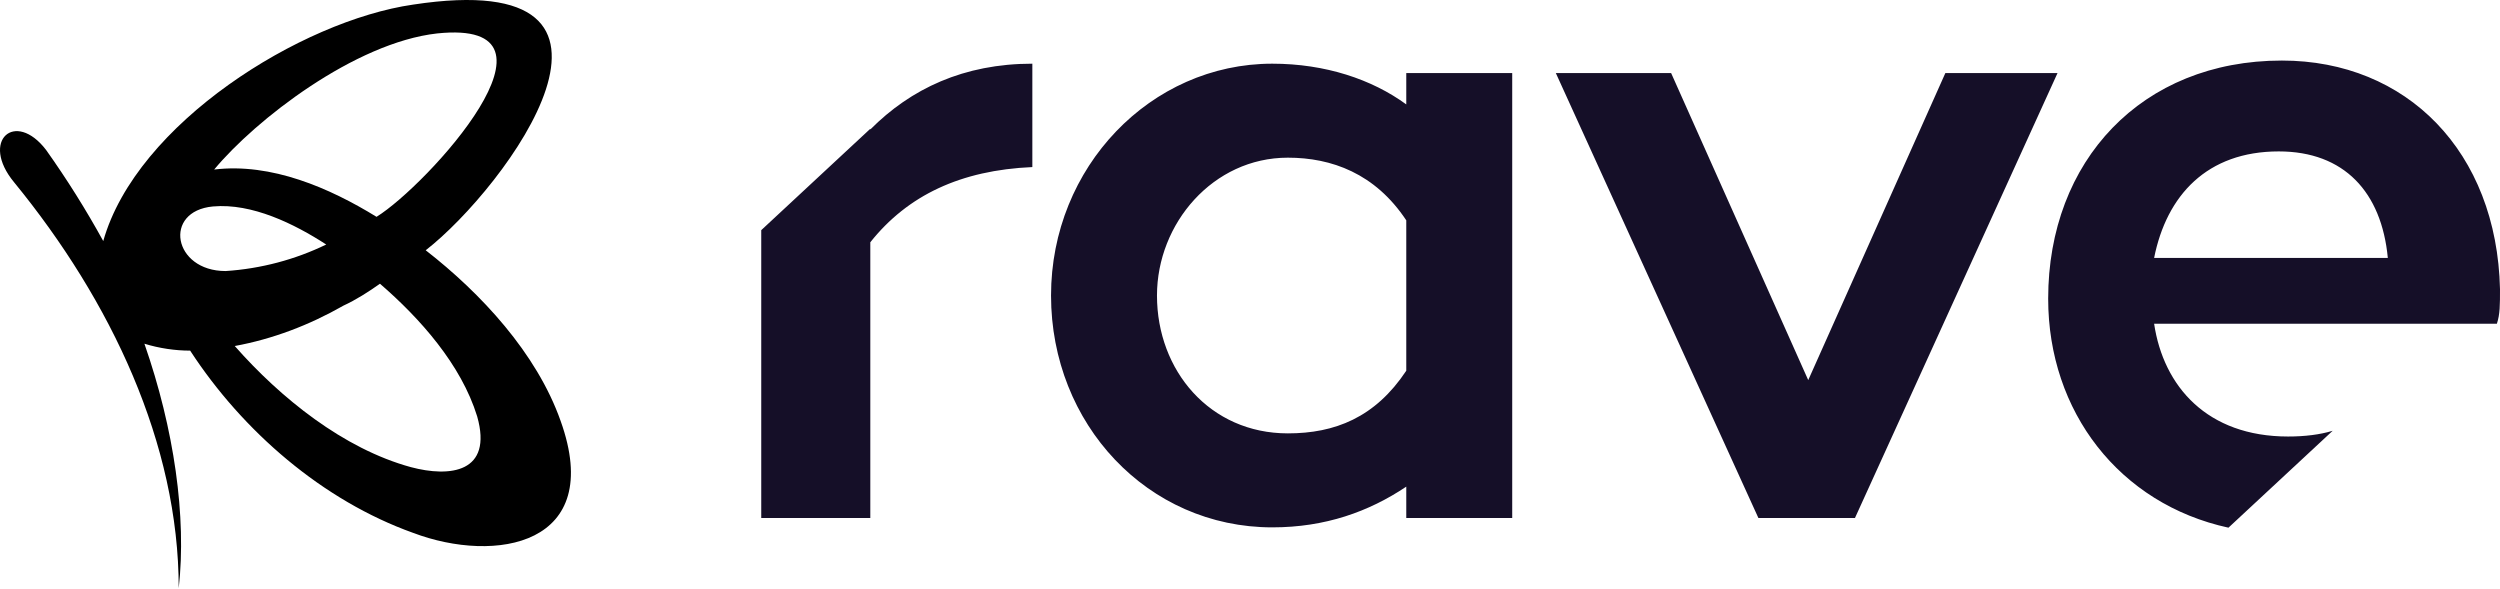
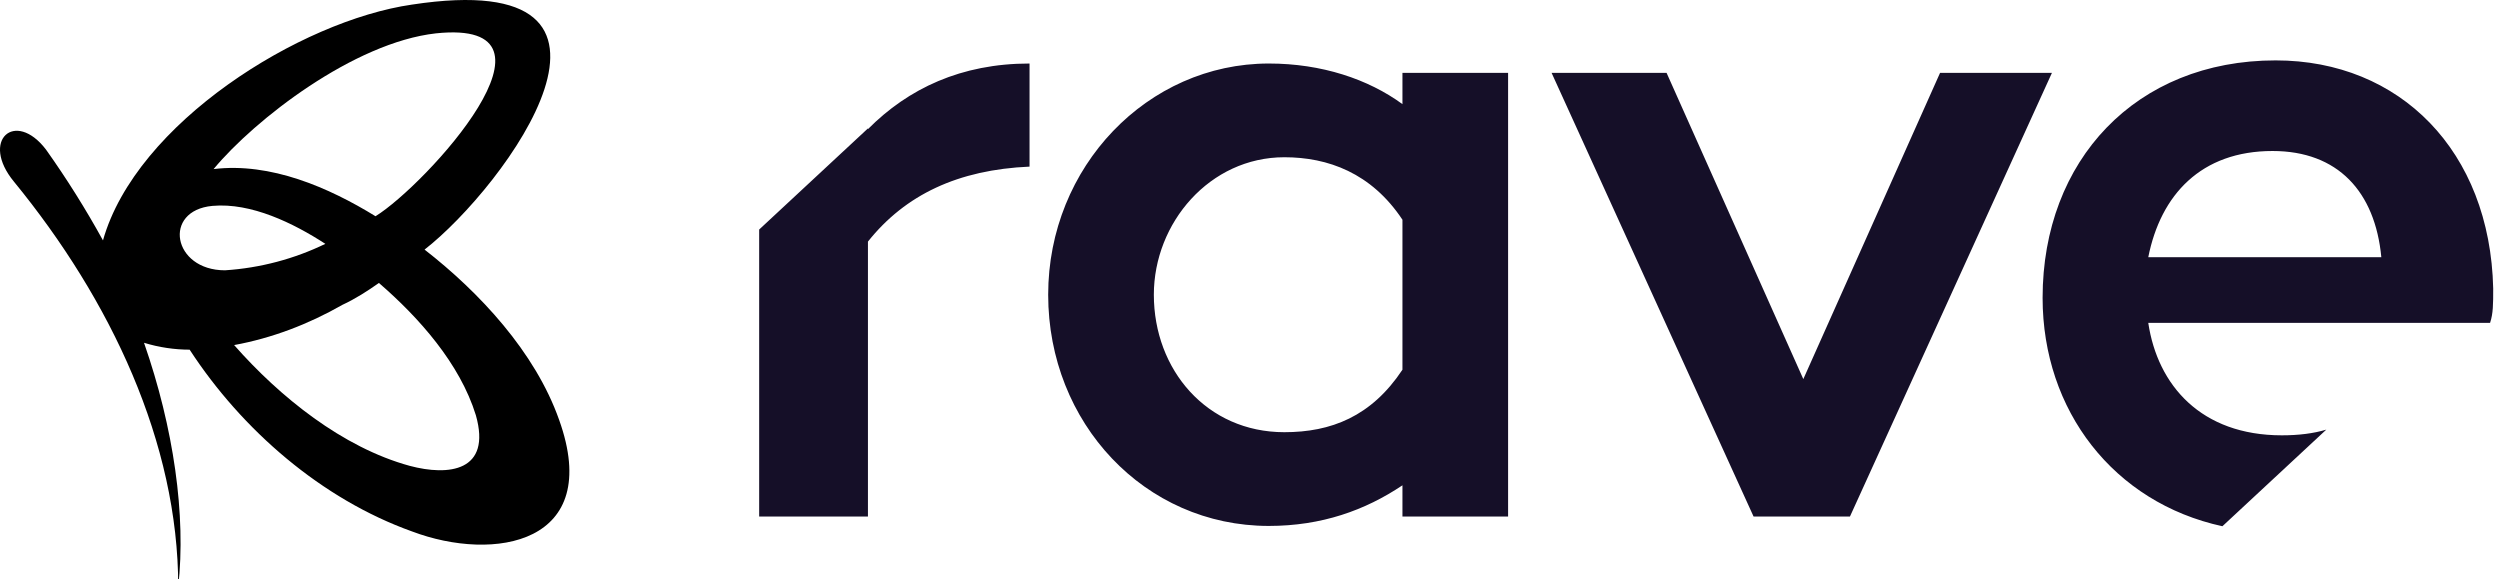
- <svg xmlns="http://www.w3.org/2000/svg" width="289px" height="68px" viewBox="0 0 289 68" version="1.1">
+ <svg xmlns="http://www.w3.org/2000/svg" width="147" height="34" version="1.1">
+   <rect id="backgroundrect" width="100%" height="100%" x="0" y="0" fill="none" stroke="none" class="" style="" />
  <defs />
-   <g id="Page-1" stroke="none" stroke-width="1" fill="none" fill-rule="evenodd">
-     <g id="Rave-logo-flattened" transform="translate(-112, -130)" fill-rule="nonzero">
-       <g id="Rave" transform="translate(112, 130)">
-         <g id="Logo" transform="translate(88, 7)" fill="#150F28">
-           <path d="M12.608,7.885 L12.608,7.968 C17.29,3.26 23.414,0.362 31.339,0.362 L31.339,12.314 C23.054,12.676 16.93,15.573 12.608,21.006 L12.608,52.877 L0,52.877 L0,19.607 L12.608,7.885 Z M74.565,1.449 L86.812,1.449 L86.812,52.877 L74.565,52.877 L74.565,49.255 C70.242,52.153 65.199,53.963 59.075,53.963 C44.667,53.963 33.5,42.012 33.5,27.163 C33.5,12.314 45.027,0.362 59.075,0.362 C65.199,0.362 70.602,2.173 74.565,5.07 L74.565,1.449 Z M60.876,43.098 C66.28,43.098 70.962,41.288 74.565,35.855 L74.565,18.471 C70.962,13.038 65.919,11.227 60.876,11.227 C52.231,11.227 45.747,18.833 45.747,27.163 C45.747,35.855 51.871,43.098 60.876,43.098 Z M149.849,1.449 L126.435,52.877 L115.269,52.877 L91.855,1.449 L105.183,1.449 L121.032,36.941 L136.882,1.449 L149.849,1.449 Z M181.656,42.799 L169.609,54 C157.01,51.254 148.769,40.592 148.769,27.525 C148.769,11.589 159.575,0 175.785,0 C190.194,0 200.64,10.503 201,26.438 C201,28.249 201,29.336 200.64,30.422 L161.016,30.422 C162.097,37.666 167.14,43.461 176.505,43.461 C178.441,43.461 180.165,43.247 181.656,42.799 Z M175.425,10.503 C167.14,10.503 162.457,15.573 161.016,22.817 L188.032,22.817 C187.312,15.211 182.989,10.503 175.425,10.503 Z" id="Combined-Shape" />
+   <g class="currentLayer" style="">
+     <g id="Page-1" stroke="none" stroke-width="1" fill="none" fill-rule="evenodd" class="">
+       <g id="Rave-logo-flattened" fill-rule="nonzero">
+         <g id="Rave">
+           <g id="Logo" fill="#150F28">
+             <path d="M51.035,7.551 L51.035,7.593 C53.41,5.204 56.517,3.735 60.537,3.735 L60.537,9.797 C56.334,9.981 53.228,11.451 51.035,14.206 L51.035,30.374 L44.639,30.374 L44.639,13.497 L51.035,7.551 zM82.464,4.286 L88.676,4.286 L88.676,30.374 L82.464,30.374 L82.464,28.536 C80.271,30.006 77.713,30.925 74.606,30.925 C67.297,30.925 61.633,24.862 61.633,17.33 C61.633,9.797 67.48,3.735 74.606,3.735 C77.713,3.735 80.454,4.653 82.464,6.123 L82.464,4.286 zM75.52,25.413 C78.261,25.413 80.636,24.495 82.464,21.739 L82.464,12.92 C80.636,10.165 78.078,9.246 75.52,9.246 C71.135,9.246 67.846,13.104 67.846,17.33 C67.846,21.739 70.952,25.413 75.52,25.413 zM120.653,4.286 L108.776,30.374 L103.111,30.374 L91.234,4.286 L97.995,4.286 L106.035,22.29 L114.075,4.286 L120.653,4.286 zM136.787,25.262 L130.677,30.943 C124.285,29.55 120.105,24.142 120.105,17.513 C120.105,9.43 125.587,3.551 133.809,3.551 C141.118,3.551 146.417,8.879 146.6,16.962 C146.6,17.881 146.6,18.432 146.417,18.983 L126.318,18.983 C126.866,22.657 129.424,25.597 134.175,25.597 C135.157,25.597 136.031,25.489 136.787,25.262 zM133.627,8.879 C129.424,8.879 127.048,11.451 126.318,15.125 L140.022,15.125 C139.656,11.267 137.464,8.879 133.627,8.879 z" id="Combined-Shape" />
+           </g>
+           <path d="M24.964,14.676 C29.657,11.024 39.313,-2.03 24.226,0.27 C17.655,1.217 7.999,7.236 6.055,14.135 C5.04,12.291 3.921,10.506 2.702,8.792 C0.891,6.425 -1.187,8.251 0.824,10.686 C6.524,17.653 10.48,26.039 10.48,34.494 C10.949,30.301 10.212,25.16 8.468,20.155 C9.34,20.426 10.279,20.561 11.151,20.561 C14.235,25.295 18.929,29.354 24.226,31.248 C29.054,33.074 35.491,31.992 32.876,24.687 C31.468,20.696 28.182,17.179 24.964,14.676 zM25.634,1.961 C34.016,1.081 25.031,10.889 22.08,12.715 C19.331,11.024 15.911,9.536 12.559,9.942 C14.973,7.034 20.806,2.502 25.634,1.961 zM12.492,12.106 C14.772,11.903 17.252,13.121 19.13,14.338 C17.32,15.218 15.308,15.759 13.229,15.894 C10.145,15.894 9.541,12.377 12.492,12.106 zM24.092,27.392 C20.136,26.31 16.448,23.334 13.766,20.29 C15.978,19.885 18.124,19.073 20.136,17.923 C20.873,17.585 21.611,17.111 22.281,16.638 C24.628,18.667 27.042,21.373 27.981,24.416 C28.92,27.73 26.372,28.001 24.092,27.392 z" id="logomark" fill="#000000" />
        </g>
-         <path d="M49.212,28.932 C58.465,21.732 77.5,-4.002 47.758,0.532 C34.804,2.399 15.769,14.266 11.936,27.866 C9.936,24.229 7.729,20.712 5.326,17.332 C1.757,12.665 -2.34,16.266 1.625,21.066 C12.861,34.799 20.66,51.333 20.66,68 C21.585,59.733 20.131,49.6 16.694,39.733 C18.413,40.266 20.263,40.533 21.982,40.533 C28.062,49.866 37.315,57.866 47.758,61.6 C57.275,65.2 69.965,63.067 64.81,48.666 C62.034,40.799 55.557,33.866 49.212,28.932 Z M50.534,3.865 C67.057,2.132 49.344,21.466 43.528,25.066 C38.108,21.732 31.367,18.799 24.758,19.599 C29.516,13.865 41.017,4.932 50.534,3.865 Z M24.626,23.866 C29.12,23.466 34.011,25.866 37.712,28.266 C34.143,29.999 30.177,31.066 26.08,31.333 C19.999,31.333 18.809,24.399 24.626,23.866 Z M47.494,54 C39.695,51.866 32.424,46 27.137,39.999 C31.499,39.199 35.729,37.599 39.695,35.333 C41.149,34.666 42.603,33.733 43.925,32.799 C48.551,36.799 53.31,42.133 55.16,48.133 C57.011,54.666 51.988,55.2 47.494,54 Z" id="logomark" fill="#000000" />
      </g>
    </g>
  </g>
</svg>
